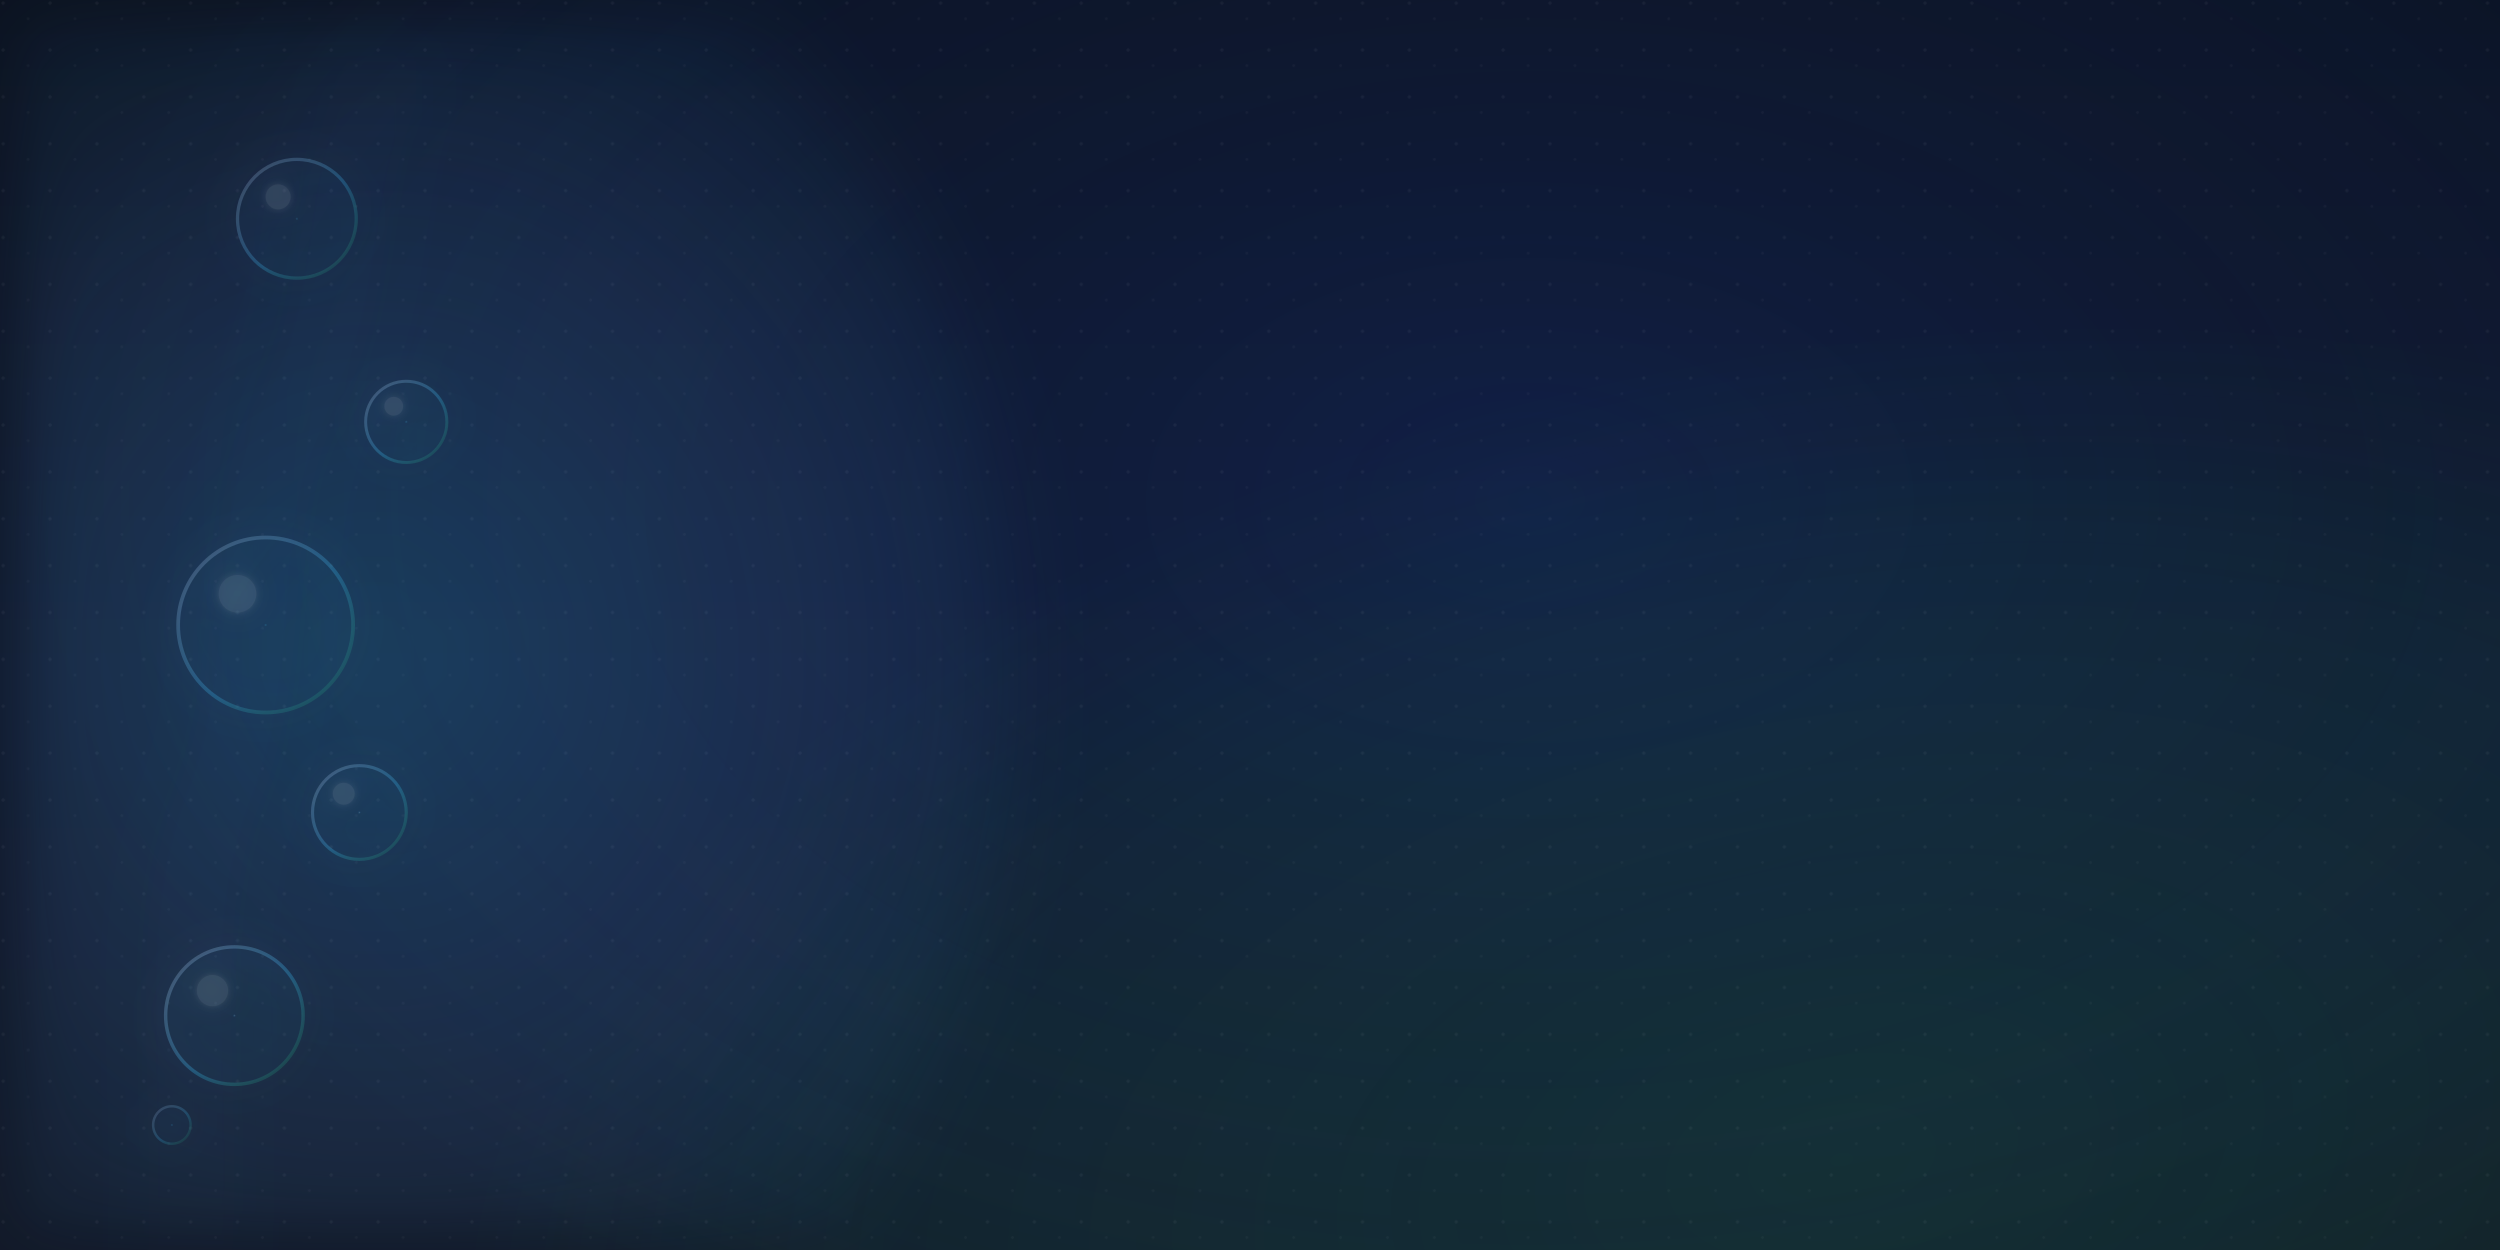
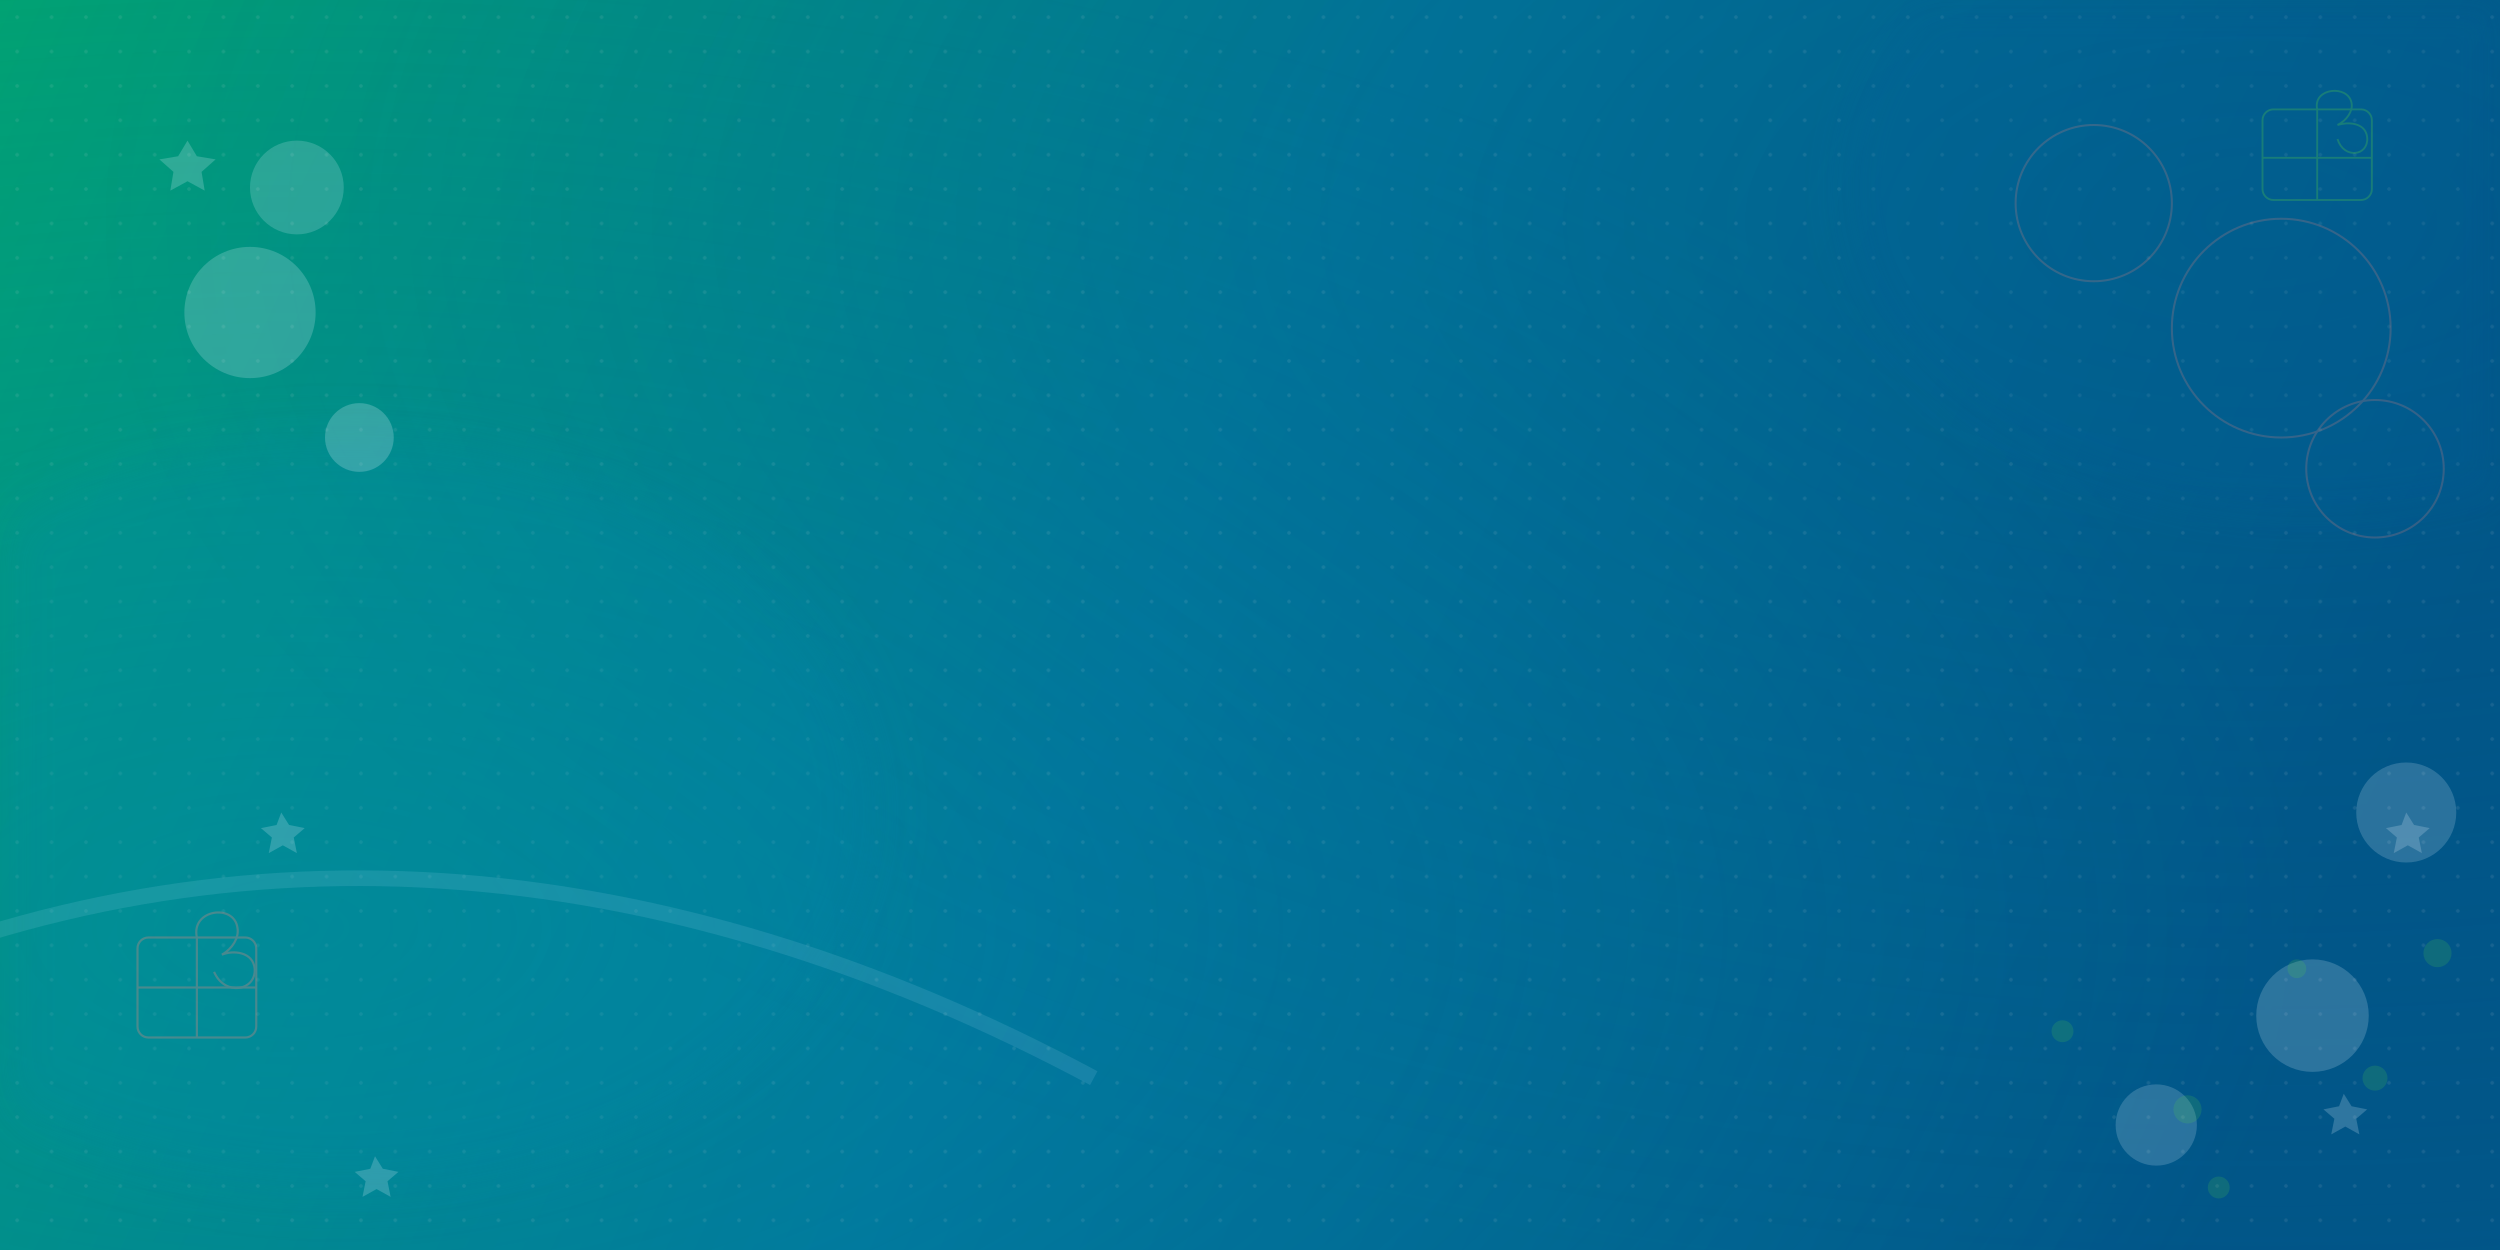
- <svg xmlns="http://www.w3.org/2000/svg" width="1600" height="800" viewBox="0 0 1600 800" preserveAspectRatio="xMidYMid slice" fill="none" role="img" aria-label="Unified dark parallax background with rising bubbles on the left">
+ <svg xmlns="http://www.w3.org/2000/svg" width="1600" height="800" viewBox="0 0 1600 800" preserveAspectRatio="xMidYMid slice" fill="none" role="img" aria-label="Festive dark parallax background with gifts and stars framing the edges">
  <defs>
-     <linearGradient id="base" x1="0" y1="0" x2="0" y2="800" gradientUnits="userSpaceOnUse">
-       <stop offset="0" stop-color="#0B1220" />
-       <stop offset="0.55" stop-color="#0F172A" />
-       <stop offset="1" stop-color="#111827" />
+     <linearGradient id="bg" x1="0%" y1="0%" x2="100%" y2="0%" gradientUnits="userSpaceOnUse" gradientTransform="rotate(25 0.5 0.5)">
+       <stop offset="0%" stop-color="#00B97F" />
+       <stop offset="52%" stop-color="#0087AD" />
+       <stop offset="100%" stop-color="#006199" />
    </linearGradient>
-     <radialGradient id="ambient" cx="0" cy="0" r="1" gradientUnits="userSpaceOnUse" gradientTransform="translate(980 320) scale(980 620)">
-       <stop offset="0" stop-color="#1D4ED8" stop-opacity="0.18" />
-       <stop offset="0.55" stop-color="#1E3A8A" stop-opacity="0.12" />
-       <stop offset="1" stop-color="#1D4ED8" stop-opacity="0" />
+     <radialGradient id="glowL" cx="0.12" cy="0.74" r="0.8">
+       <stop offset="0%" stop-color="#009CC7" stop-opacity="0.32" />
+       <stop offset="100%" stop-color="#009CC7" stop-opacity="0" />
    </radialGradient>
-     <radialGradient id="ambient2" cx="0" cy="0" r="1" gradientUnits="userSpaceOnUse" gradientTransform="translate(1180 740) rotate(-10) scale(900 520)">
-       <stop offset="0" stop-color="#22C55E" stop-opacity="0.12" />
-       <stop offset="0.7" stop-color="#22C55E" stop-opacity="0.06" />
-       <stop offset="1" stop-color="#22C55E" stop-opacity="0" />
+     <radialGradient id="glowR" cx="0.9" cy="0.18" r="0.86">
+       <stop offset="0%" stop-color="#006199" stop-opacity="0.28" />
+       <stop offset="100%" stop-color="#006199" stop-opacity="0" />
    </radialGradient>
-     <radialGradient id="bubbleGlow" cx="0" cy="0" r="1" gradientUnits="userSpaceOnUse" gradientTransform="translate(240 420) scale(520 560)">
-       <stop offset="0" stop-color="#38BDF8" stop-opacity="0.22" />
-       <stop offset="0.55" stop-color="#60A5FA" stop-opacity="0.12" />
-       <stop offset="1" stop-color="#38BDF8" stop-opacity="0" />
-     </radialGradient>
-     <radialGradient id="bubbleFill" cx="0" cy="0" r="1" gradientUnits="userSpaceOnUse" gradientTransform="translate(0 0) scale(1 1)">
-       <stop offset="0" stop-color="#F8FAFC" stop-opacity="0.22" />
-       <stop offset="0.35" stop-color="#38BDF8" stop-opacity="0.18" />
-       <stop offset="1" stop-color="#38BDF8" stop-opacity="0.02" />
-     </radialGradient>
-     <linearGradient id="bubbleStroke" x1="0" y1="0" x2="1" y2="1" gradientUnits="objectBoundingBox">
-       <stop offset="0" stop-color="#CBD5F5" stop-opacity="0.32" />
-       <stop offset="0.55" stop-color="#38BDF8" stop-opacity="0.38" />
-       <stop offset="1" stop-color="#22C55E" stop-opacity="0.18" />
-     </linearGradient>
-     <pattern id="microDots" width="30" height="30" patternUnits="userSpaceOnUse">
-       <circle cx="2" cy="2" r="1.1" fill="#F8FAFC" opacity="0.06" />
-       <circle cx="18" cy="12" r="0.9" fill="#F8FAFC" opacity="0.045" />
+     <pattern id="micro" width="22" height="22" patternUnits="userSpaceOnUse">
+       <circle cx="11" cy="11" r="1.2" fill="#FFFFFF" opacity="0.1" />
    </pattern>
-     <radialGradient id="vignette" cx="0" cy="0" r="1" gradientUnits="userSpaceOnUse" gradientTransform="translate(820 380) scale(980 600)">
-       <stop offset="0" stop-color="#000000" stop-opacity="0" />
-       <stop offset="1" stop-color="#000000" stop-opacity="0.58" />
-     </radialGradient>
-     <filter id="blur28" x="-50%" y="-50%" width="200%" height="200%" color-interpolation-filters="sRGB">
-       <feGaussianBlur stdDeviation="28" />
+     <filter id="blur12" x="-20%" y="-20%" width="140%" height="140%">
+       <feGaussianBlur stdDeviation="16" />
    </filter>
-     <filter id="bubbleSoft" x="-80%" y="-80%" width="260%" height="260%" color-interpolation-filters="sRGB">
-       <feGaussianBlur stdDeviation="2.4" result="b" />
-       <feMerge>
-         <feMergeNode in="b" />
-         <feMergeNode in="SourceGraphic" />
-       </feMerge>
-     </filter>
-     <filter id="glow" x="-80%" y="-80%" width="260%" height="260%" color-interpolation-filters="sRGB">
-       <feGaussianBlur stdDeviation="10" result="g" />
-       <feColorMatrix in="g" type="matrix" values="1 0 0 0 0                 0 1 0 0 0                 0 0 1 0 0                 0 0 0 0.55 0" result="ga" />
-       <feMerge>
-         <feMergeNode in="ga" />
-         <feMergeNode in="SourceGraphic" />
-       </feMerge>
-     </filter>
-     <filter id="grain" x="-20%" y="-20%" width="140%" height="140%">
-       <feTurbulence type="fractalNoise" baseFrequency="0.85" numOctaves="2" stitchTiles="stitch" result="n" />
-       <feColorMatrix type="matrix" in="n" values="0 0 0 0 0                 0 0 0 0 0                 0 0 0 0 0                 0 0 0 0.16 0" result="a" />
-       <feBlend in="SourceGraphic" in2="a" mode="overlay" />
+     <filter id="blur8" x="-20%" y="-20%" width="140%" height="140%">
+       <feGaussianBlur stdDeviation="12" />
    </filter>
  </defs>
-   <rect width="1600" height="800" fill="url(#base)" />
-   <rect width="1600" height="800" fill="url(#ambient)" />
-   <rect width="1600" height="800" fill="url(#ambient2)" />
-   <rect width="1600" height="800" fill="url(#microDots)" opacity="0.75" />
-   <g id="parallax-back">
-     <ellipse cx="230" cy="430" rx="420" ry="520" fill="url(#bubbleGlow)" filter="url(#blur28)" />
-     <path d="M120 820C130 700 105 600 140 510C175 420 150 340 190 260C230 180 210 120 250 40" stroke="#38BDF8" stroke-opacity="0.12" stroke-width="10" filter="url(#blur28)" />
+   <rect width="1600" height="800" fill="url(#bg)" />
+   <rect width="1600" height="800" fill="url(#glowL)" />
+   <rect width="1600" height="800" fill="url(#glowR)" />
+   <rect width="1600" height="800" fill="url(#micro)" />
+   <rect width="1600" height="800" fill="#04121C" opacity="0.14" />
+   <g id="parallax-back" opacity="0.85">
+     <ellipse cx="220" cy="520" rx="340" ry="240" fill="#0087AD" opacity="0.26" filter="url(#blur12)" />
+     <ellipse cx="1480" cy="120" rx="300" ry="210" fill="#006199" opacity="0.24" filter="url(#blur8)" />
+     <path d="M-120 640 C 140 520, 420 540, 700 690" fill="none" stroke="#BFE9FF" stroke-width="10" opacity="0.14" />
  </g>
-   <g id="parallax-bubbles" filter="url(#glow)">
-     <g transform="translate(150 650)">
-       <circle cx="0" cy="0" r="44" fill="url(#bubbleFill)" opacity="0.9" />
-       <circle cx="0" cy="0" r="44" fill="none" stroke="url(#bubbleStroke)" stroke-width="2.2" opacity="0.75" />
-       <circle cx="-14" cy="-16" r="10" fill="#F8FAFC" opacity="0.10" filter="url(#bubbleSoft)" />
+   <g id="parallax-mid">
+     <g stroke="#FF8479" stroke-width="1.3" fill="none" opacity="0.2">
+       <circle cx="1340" cy="130" r="50" />
+       <circle cx="1460" cy="210" r="70" />
+       <circle cx="1520" cy="300" r="44" />
    </g>
-     <g transform="translate(230 520)">
-       <circle cx="0" cy="0" r="30" fill="url(#bubbleFill)" opacity="0.85" />
-       <circle cx="0" cy="0" r="30" fill="none" stroke="url(#bubbleStroke)" stroke-width="2" opacity="0.7" />
-       <circle cx="-10" cy="-12" r="7" fill="#F8FAFC" opacity="0.10" filter="url(#bubbleSoft)" />
+     <g fill="#E6F4FF">
+       <circle cx="160" cy="200" r="42" opacity="0.2" />
+       <circle cx="230" cy="280" r="22" opacity="0.22" />
+       <circle cx="190" cy="120" r="30" opacity="0.18" />
+       <circle cx="1480" cy="650" r="36" opacity="0.19" />
+       <circle cx="1380" cy="720" r="26" opacity="0.18" />
+       <circle cx="1540" cy="520" r="32" opacity="0.18" />
    </g>
-     <g transform="translate(170 400)">
-       <circle cx="0" cy="0" r="56" fill="url(#bubbleFill)" opacity="0.75" />
-       <circle cx="0" cy="0" r="56" fill="none" stroke="url(#bubbleStroke)" stroke-width="2.4" opacity="0.68" />
-       <circle cx="-18" cy="-20" r="12" fill="#F8FAFC" opacity="0.10" filter="url(#bubbleSoft)" />
+   </g>
+   <g id="parallax-front">
+     <g fill="#E6F4FF" opacity="0.2">
+       <path d="M120 90 l6 10 12 2-9 8 2 12-11-6-11 6 2-12-9-8 12-2z" />
+       <path d="M1500 700 l5 8 10 2-7 6 2 10-9-5-9 5 2-10-7-6 10-2z" />
+       <path d="M240 740 l5 8 10 2-7 6 2 10-9-5-9 5 2-10-7-6 10-2z" />
+       <path d="M1540 520 l5 8 10 2-7 6 2 10-9-5-9 5 2-10-7-6 10-2z" />
+       <path d="M180 520 l5 8 10 2-7 6 2 10-9-5-9 5 2-10-7-6 10-2z" />
    </g>
-     <g transform="translate(260 270)">
-       <circle cx="0" cy="0" r="26" fill="url(#bubbleFill)" opacity="0.8" />
-       <circle cx="0" cy="0" r="26" fill="none" stroke="url(#bubbleStroke)" stroke-width="1.9" opacity="0.7" />
-       <circle cx="-8" cy="-10" r="6" fill="#F8FAFC" opacity="0.10" filter="url(#bubbleSoft)" />
+     <g stroke="#FF8479" stroke-width="1.4" fill="none" opacity="0.28">
+       <rect x="88" y="600" width="76" height="64" rx="7" />
+       <path d="M88 632h76" />
+       <path d="M126 600v64" />
+       <path d="M126 600c-4-18 24-22 26-6 1 6-3 13-10 17 7-3 20-2 21 9 1 14-19 18-26 2" />
    </g>
-     <g transform="translate(190 140)">
-       <circle cx="0" cy="0" r="38" fill="url(#bubbleFill)" opacity="0.7" />
-       <circle cx="0" cy="0" r="38" fill="none" stroke="url(#bubbleStroke)" stroke-width="2.1" opacity="0.65" />
-       <circle cx="-12" cy="-14" r="8" fill="#F8FAFC" opacity="0.10" filter="url(#bubbleSoft)" />
+     <g stroke="#5BDB3B" stroke-width="1.2" fill="none" opacity="0.25">
+       <rect x="1448" y="70" width="70" height="58" rx="7" />
+       <path d="M1448 101h70" />
+       <path d="M1483 70v58" />
+       <path d="M1483 70c-3-14 20-16 22-4 1 5-3 11-9 14 6-2 18-2 19 8 1 12-15 14-19 1" />
    </g>
-     <g opacity="0.75">
-       <g transform="translate(110 720)">
-         <circle cx="0" cy="0" r="12" fill="url(#bubbleFill)" />
-         <circle cx="0" cy="0" r="12" fill="none" stroke="url(#bubbleStroke)" stroke-width="1.6" opacity="0.7" />
-       </g>
-       <g transform="translate(270 610)">
-         </g>
+     <g fill="#5BDB3B" opacity="0.16">
+       <circle cx="1320" cy="660" r="7" />
+       <circle cx="1400" cy="710" r="9" />
+       <circle cx="1470" cy="620" r="6" />
+       <circle cx="1520" cy="690" r="8" />
+       <circle cx="1560" cy="610" r="9" />
+       <circle cx="1420" cy="760" r="7" />
    </g>
  </g>
</svg>
